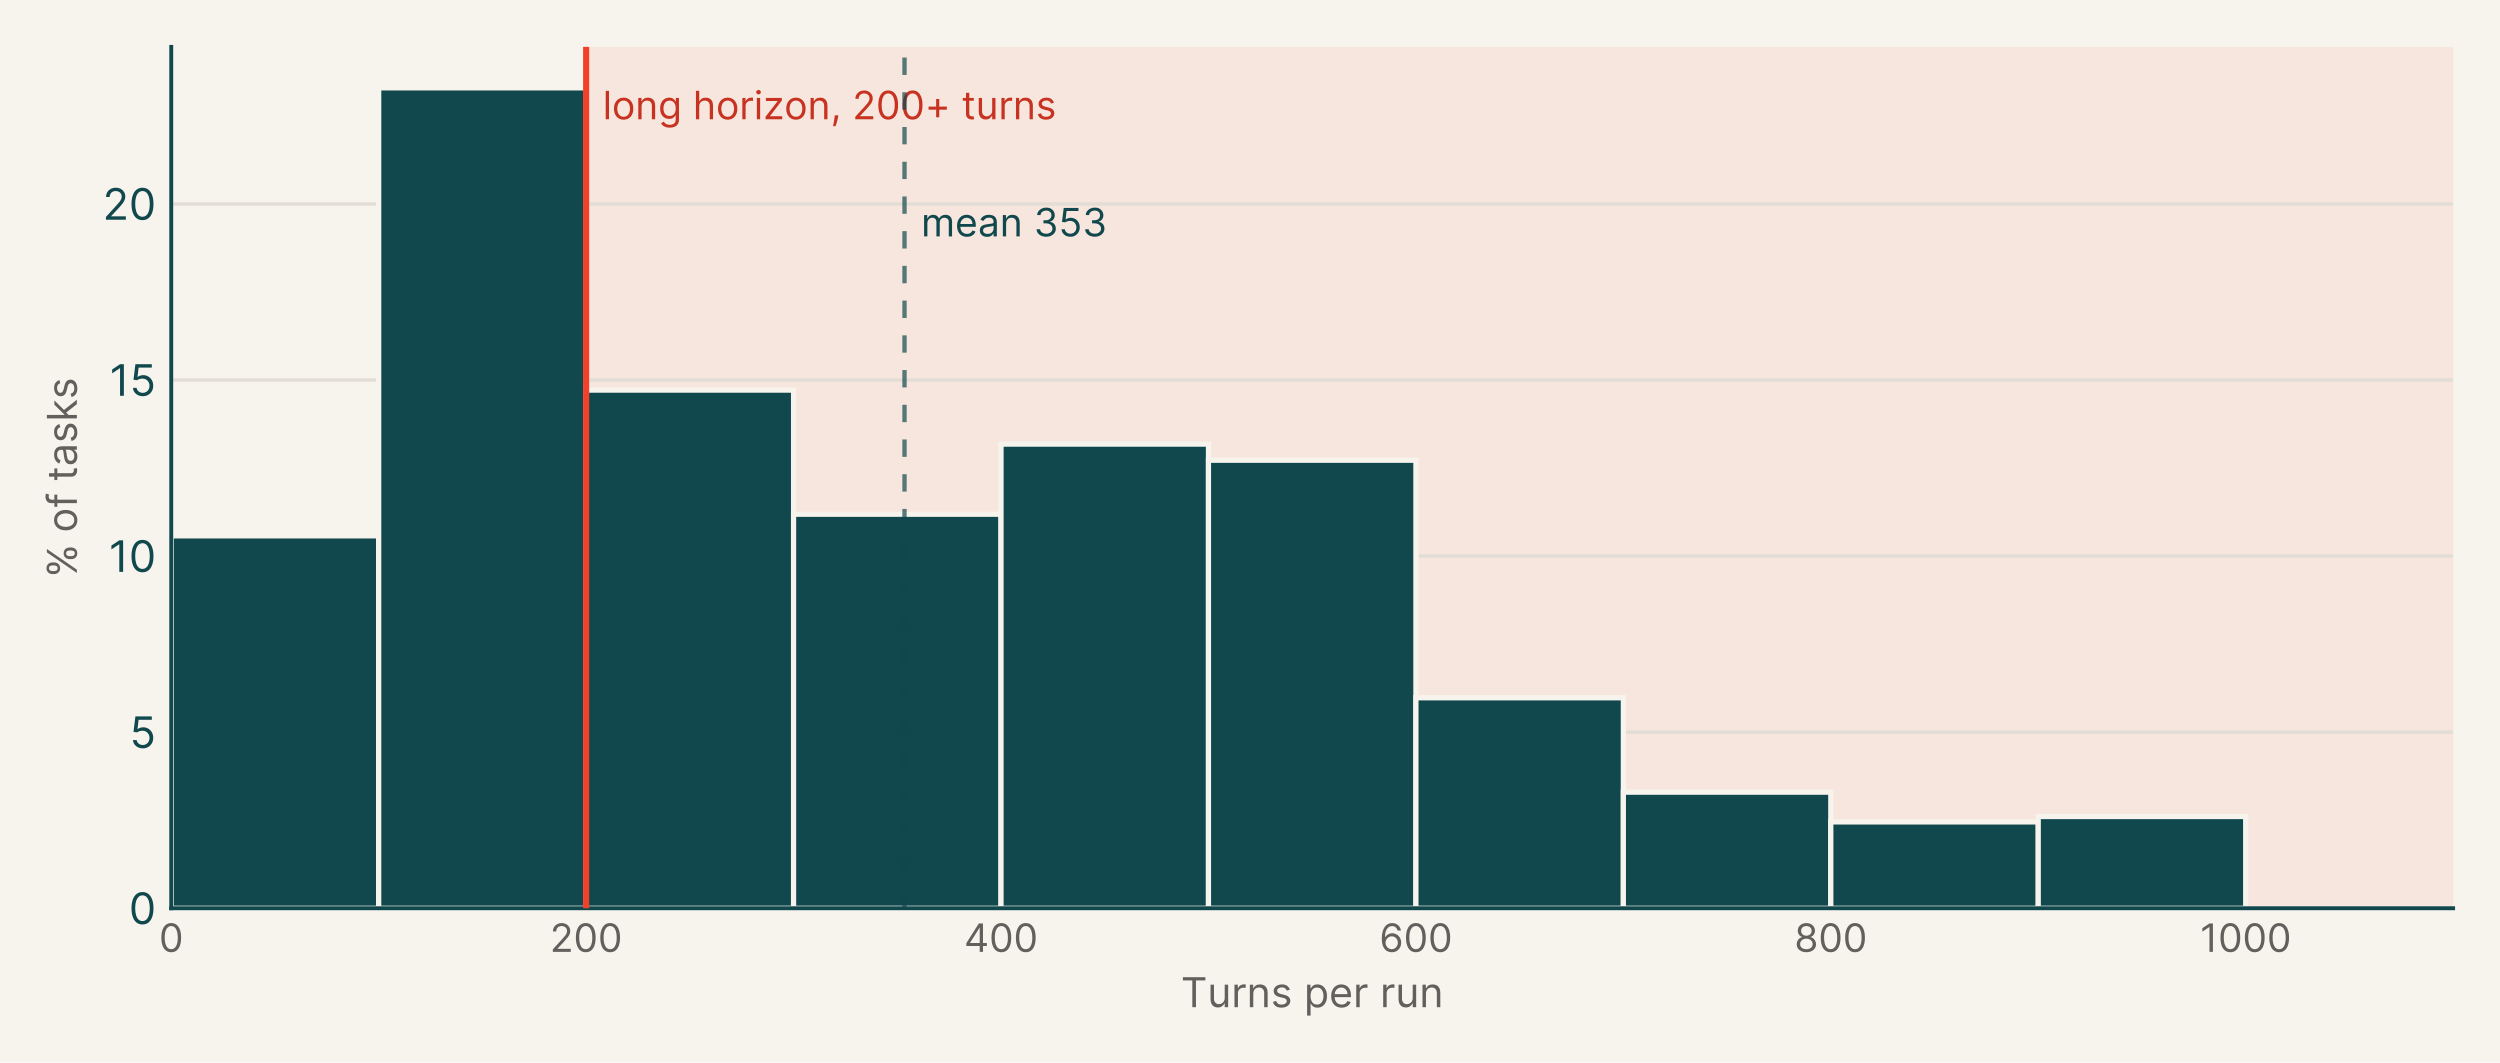
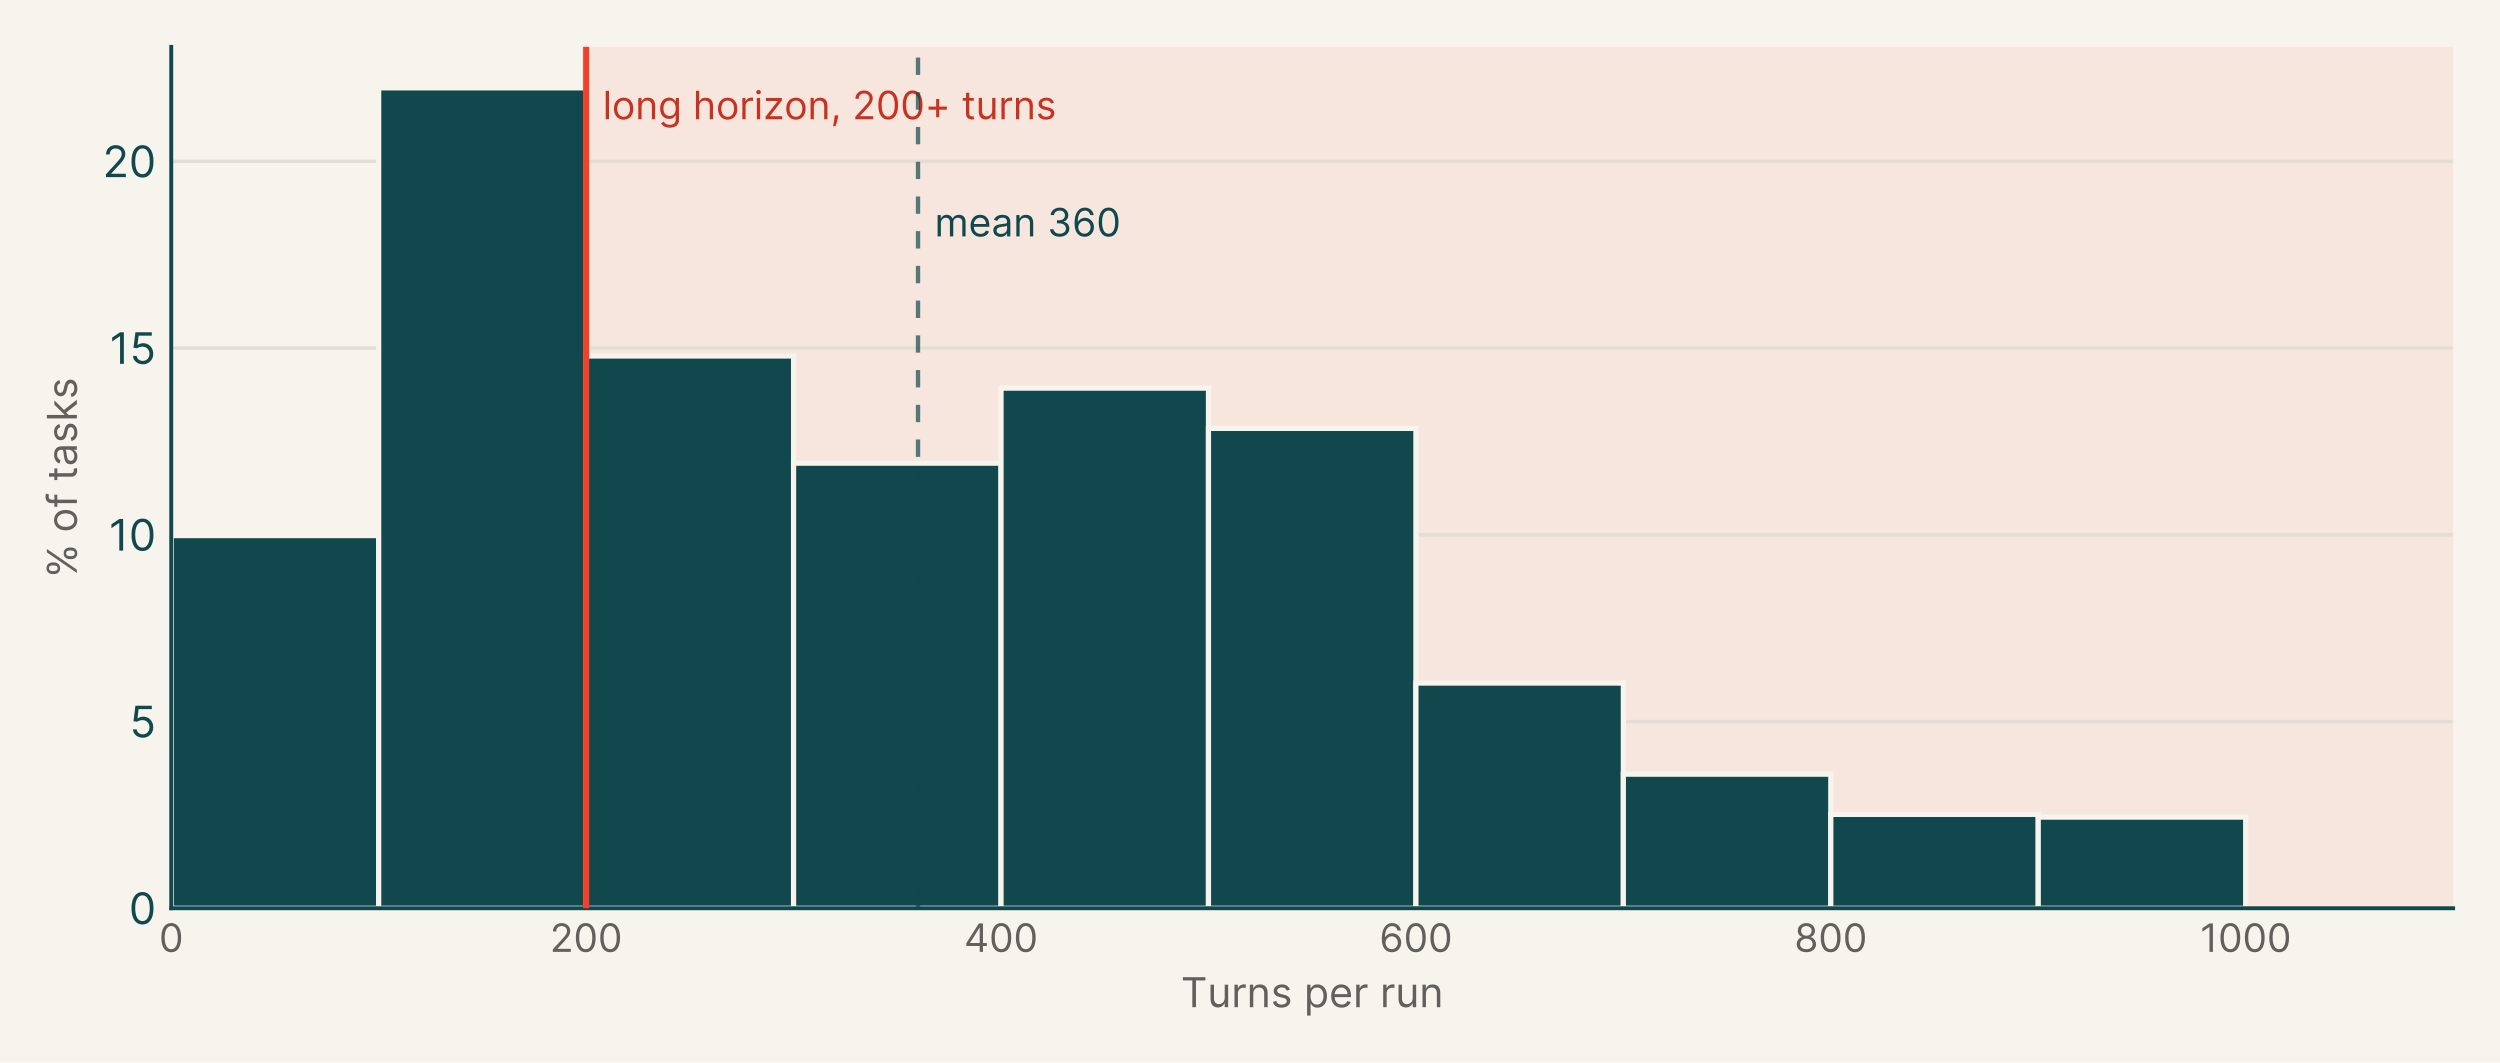
<svg xmlns="http://www.w3.org/2000/svg" xmlns:xlink="http://www.w3.org/1999/xlink" width="576pt" height="244.8pt" viewBox="0 0 576 244.8" version="1.1">
  <defs>
    <style type="text/css">*{stroke-linejoin: round; stroke-linecap: butt}</style>
  </defs>
  <g id="figure_1">
    <g id="patch_1">
      <path d="M 0 244.8  L 576 244.8  L 576 0  L 0 0  z " style="fill: #f7f4ed" />
    </g>
    <g id="axes_1">
      <g id="patch_2">
        <path d="M 39.454 209.26  L 565.2 209.26  L 565.2 10.8  L 39.454 10.8  z " style="fill: #f7f4ed" />
      </g>
      <g id="patch_3">
-         <path d="M 135.044 209.26  L 565.2 209.26  L 565.2 10.8  L 135.044 10.8  z " clip-path="url(#p75a9867b1a)" style="fill: #f44029; fill-opacity: 0.08" />
+         <path d="M 135.044 209.26  L 565.2 209.26  L 565.2 10.8  L 135.044 10.8  z " clip-path="url(#p7170c16aab)" style="fill: #f44029; fill-opacity: 0.08" />
      </g>
      <g id="matplotlib.axis_1">
        <g id="xtick_1">
          <g id="line2d_1" />
          <g id="text_1">
            <g style="fill: #625f5d" transform="translate(36.64187 219.3064) scale(0.09 -0.09)">
              <defs>
                <path id="Inter-Regular-30" d="M 2000 -64  Q 1486 -64 1125 217  Q 764 498 573 1033  Q 382 1568 382 2327  Q 382 3082 574 3617  Q 766 4152 1128 4435  Q 1491 4718 2000 4718  Q 2509 4718 2871 4435  Q 3234 4152 3426 3617  Q 3618 3082 3618 2327  Q 3618 1568 3427 1033  Q 3236 498 2875 217  Q 2514 -64 2000 -64  z M 2000 436  Q 2509 436 2791 927  Q 3073 1418 3073 2327  Q 3073 2932 2944 3357  Q 2816 3782 2576 4004  Q 2336 4227 2000 4227  Q 1496 4227 1211 3730  Q 927 3234 927 2327  Q 927 1723 1054 1300  Q 1182 877 1421 656  Q 1661 436 2000 436  z " transform="scale(0.015625)" />
              </defs>
              <use xlink:href="#Inter-Regular-30" />
            </g>
          </g>
        </g>
        <g id="xtick_2">
          <g id="line2d_2" />
          <g id="text_2">
            <g style="fill: #625f5d" transform="translate(126.6963 219.3064) scale(0.09 -0.09)">
              <defs>
                <path id="Inter-Regular-32" d="M 482 0  L 482 409  L 2018 2091  Q 2289 2386 2464 2605  Q 2639 2825 2724 3019  Q 2809 3214 2809 3427  Q 2809 3673 2692 3852  Q 2575 4032 2373 4129  Q 2171 4227 1918 4227  Q 1650 4227 1451 4117  Q 1252 4007 1144 3809  Q 1036 3611 1036 3345  L 500 3345  Q 500 3755 688 4064  Q 877 4373 1203 4545  Q 1530 4718 1936 4718  Q 2346 4718 2661 4545  Q 2977 4373 3156 4079  Q 3336 3786 3336 3427  Q 3336 3170 3244 2926  Q 3152 2682 2926 2383  Q 2700 2084 2300 1655  L 1255 536  L 1255 500  L 3418 500  L 3418 0  L 482 0  z " transform="scale(0.015625)" />
              </defs>
              <use xlink:href="#Inter-Regular-32" />
              <use xlink:href="#Inter-Regular-30" x="60.511" />
              <use xlink:href="#Inter-Regular-30" x="123.011" />
            </g>
          </g>
        </g>
        <g id="xtick_3">
          <g id="line2d_3" />
          <g id="text_3">
            <g style="fill: #625f5d" transform="translate(222.1205 219.3064) scale(0.09 -0.09)">
              <defs>
                <path id="Inter-Regular-34" d="M 373 955  L 373 1418  L 2418 4655  L 2755 4655  L 2755 3936  L 2527 3936  L 982 1491  L 982 1455  L 3736 1455  L 3736 955  L 373 955  z M 2564 0  L 2564 1095  L 2564 1311  L 2564 4655  L 3100 4655  L 3100 0  L 2564 0  z " transform="scale(0.015625)" />
              </defs>
              <use xlink:href="#Inter-Regular-34" />
              <use xlink:href="#Inter-Regular-30" x="64.205" />
              <use xlink:href="#Inter-Regular-30" x="126.705" />
            </g>
          </g>
        </g>
        <g id="xtick_4">
          <g id="line2d_4" />
          <g id="text_4">
            <g style="fill: #625f5d" transform="translate(317.7935 219.3064) scale(0.09 -0.09)">
              <defs>
                <path id="Inter-Regular-36" d="M 2027 -64  Q 1741 -59 1454 45  Q 1168 150 932 399  Q 696 648 552 1074  Q 409 1500 409 2145  Q 409 2764 525 3242  Q 641 3720 861 4048  Q 1082 4377 1394 4547  Q 1707 4718 2100 4718  Q 2491 4718 2796 4562  Q 3102 4407 3295 4129  Q 3489 3852 3546 3491  L 2991 3491  Q 2914 3805 2691 4011  Q 2468 4218 2100 4218  Q 1559 4218 1249 3747  Q 939 3277 936 2427  L 973 2427  Q 1100 2620 1276 2757  Q 1452 2895 1666 2970  Q 1880 3045 2118 3045  Q 2518 3045 2850 2846  Q 3182 2648 3382 2299  Q 3582 1950 3582 1500  Q 3582 1068 3389 710  Q 3196 352 2847 142  Q 2498 -68 2027 -64  z M 2027 436  Q 2314 436 2542 579  Q 2771 723 2903 964  Q 3036 1205 3036 1500  Q 3036 1789 2908 2026  Q 2780 2264 2556 2404  Q 2332 2545 2046 2545  Q 1830 2545 1643 2460  Q 1457 2375 1317 2227  Q 1177 2080 1097 1890  Q 1018 1700 1018 1491  Q 1018 1214 1149 973  Q 1280 732 1508 584  Q 1736 436 2027 436  z " transform="scale(0.015625)" />
              </defs>
              <use xlink:href="#Inter-Regular-36" />
              <use xlink:href="#Inter-Regular-30" x="62.358" />
              <use xlink:href="#Inter-Regular-30" x="124.858" />
            </g>
          </g>
        </g>
        <g id="xtick_5">
          <g id="line2d_5" />
          <g id="text_5">
            <g style="fill: #625f5d" transform="translate(413.4153 219.3064) scale(0.09 -0.09)">
              <defs>
                <path id="Inter-Regular-38" d="M 1973 -64  Q 1505 -64 1147 103  Q 789 270 589 564  Q 389 859 391 1236  Q 389 1532 507 1783  Q 625 2034 830 2203  Q 1036 2373 1291 2418  L 1291 2445  Q 957 2532 759 2821  Q 561 3111 564 3482  Q 561 3836 743 4115  Q 925 4395 1244 4556  Q 1564 4718 1973 4718  Q 2377 4718 2695 4556  Q 3014 4395 3197 4115  Q 3380 3836 3382 3482  Q 3380 3111 3181 2821  Q 2982 2532 2655 2445  L 2655 2418  Q 2907 2373 3109 2203  Q 3311 2034 3431 1783  Q 3552 1532 3555 1236  Q 3552 859 3351 564  Q 3150 270 2794 103  Q 2439 -64 1973 -64  z M 1973 436  Q 2289 436 2518 538  Q 2748 641 2873 827  Q 2998 1014 3000 1264  Q 2998 1527 2864 1729  Q 2730 1932 2499 2048  Q 2268 2164 1973 2164  Q 1675 2164 1442 2048  Q 1209 1932 1076 1729  Q 943 1527 946 1264  Q 943 1014 1067 827  Q 1191 641 1423 538  Q 1655 436 1973 436  z M 1973 2645  Q 2223 2645 2417 2745  Q 2611 2845 2722 3025  Q 2834 3205 2836 3445  Q 2834 3682 2725 3858  Q 2616 4034 2423 4130  Q 2230 4227 1973 4227  Q 1711 4227 1516 4130  Q 1321 4034 1214 3858  Q 1107 3682 1109 3445  Q 1107 3205 1217 3025  Q 1327 2845 1522 2745  Q 1718 2645 1973 2645  z " transform="scale(0.015625)" />
              </defs>
              <use xlink:href="#Inter-Regular-38" />
              <use xlink:href="#Inter-Regular-30" x="61.648" />
              <use xlink:href="#Inter-Regular-30" x="124.148" />
            </g>
          </g>
        </g>
        <g id="xtick_6">
          <g id="line2d_6" />
          <g id="text_6">
            <g style="fill: #625f5d" transform="translate(506.8771 219.3064) scale(0.09 -0.09)">
              <defs>
                <path id="Inter-Regular-31" d="M 2118 4655  L 2118 0  L 1555 0  L 1555 4064  L 1527 4064  L 391 3309  L 391 3882  L 1555 4655  L 2118 4655  z " transform="scale(0.015625)" />
              </defs>
              <use xlink:href="#Inter-Regular-31" />
              <use xlink:href="#Inter-Regular-30" x="46.449" />
              <use xlink:href="#Inter-Regular-30" x="108.949" />
              <use xlink:href="#Inter-Regular-30" x="171.449" />
            </g>
          </g>
        </g>
        <g id="text_7">
          <g style="fill: #625f5d" transform="translate(272.0786 232.057) scale(0.095 -0.095)">
            <defs>
              <path id="Inter-Regular-54" d="M 309 4155  L 309 4655  L 3800 4655  L 3800 4155  L 2336 4155  L 2336 0  L 1773 0  L 1773 4155  L 309 4155  z " transform="scale(0.015625)" />
              <path id="Inter-Regular-75" d="M 2691 1427  L 2691 3491  L 3227 3491  L 3227 0  L 2691 0  L 2691 591  L 2655 591  Q 2532 325 2273 140  Q 2014 -45 1618 -45  Q 1291 -45 1036 99  Q 782 243 636 535  Q 491 827 491 1273  L 491 3491  L 1027 3491  L 1027 1309  Q 1027 927 1242 700  Q 1457 473 1791 473  Q 1991 473 2199 575  Q 2407 677 2549 888  Q 2691 1100 2691 1427  z " transform="scale(0.015625)" />
              <path id="Inter-Regular-72" d="M 491 0  L 491 3491  L 1009 3491  L 1009 2964  L 1046 2964  Q 1141 3223 1391 3384  Q 1641 3545 1955 3545  Q 2014 3545 2102 3543  Q 2191 3541 2236 3536  L 2236 2991  Q 2209 2998 2112 3012  Q 2016 3027 1909 3027  Q 1655 3027 1456 2921  Q 1257 2816 1142 2630  Q 1027 2445 1027 2209  L 1027 0  L 491 0  z " transform="scale(0.015625)" />
              <path id="Inter-Regular-6e" d="M 1027 2100  L 1027 0  L 491 0  L 491 3491  L 1009 3491  L 1009 2945  L 1055 2945  Q 1177 3211 1427 3373  Q 1677 3536 2073 3536  Q 2427 3536 2693 3392  Q 2959 3248 3107 2956  Q 3255 2664 3255 2218  L 3255 0  L 2718 0  L 2718 2182  Q 2718 2593 2504 2824  Q 2291 3055 1918 3055  Q 1661 3055 1460 2943  Q 1259 2832 1143 2618  Q 1027 2405 1027 2100  z " transform="scale(0.015625)" />
              <path id="Inter-Regular-73" d="M 2964 2709  L 2482 2573  Q 2436 2693 2348 2808  Q 2261 2923 2111 2998  Q 1961 3073 1727 3073  Q 1407 3073 1194 2926  Q 982 2780 982 2555  Q 982 2355 1127 2239  Q 1273 2123 1582 2045  L 2100 1918  Q 2568 1805 2797 1572  Q 3027 1339 3027 973  Q 3027 673 2855 436  Q 2684 200 2377 63  Q 2071 -73 1664 -73  Q 1130 -73 780 159  Q 430 391 336 836  L 846 964  Q 918 682 1121 541  Q 1325 400 1655 400  Q 2030 400 2251 560  Q 2473 720 2473 945  Q 2473 1127 2345 1251  Q 2218 1375 1955 1436  L 1373 1573  Q 893 1686 669 1926  Q 446 2166 446 2527  Q 446 2823 613 3050  Q 780 3277 1069 3406  Q 1359 3536 1727 3536  Q 2246 3536 2542 3309  Q 2839 3082 2964 2709  z " transform="scale(0.015625)" />
              <path id="Inter-Regular-20" transform="scale(0.015625)" />
              <path id="Inter-Regular-70" d="M 491 -1309  L 491 3491  L 1009 3491  L 1009 2936  L 1073 2936  Q 1132 3027 1237 3169  Q 1343 3311 1542 3423  Q 1741 3536 2082 3536  Q 2523 3536 2859 3315  Q 3196 3095 3384 2690  Q 3573 2286 3573 1736  Q 3573 1182 3384 776  Q 3196 370 2861 148  Q 2527 -73 2091 -73  Q 1755 -73 1552 39  Q 1350 152 1241 296  Q 1132 441 1073 536  L 1027 536  L 1027 -1309  L 491 -1309  z M 1018 1745  Q 1018 1350 1134 1049  Q 1250 748 1473 578  Q 1696 409 2018 409  Q 2355 409 2581 587  Q 2807 766 2921 1069  Q 3036 1373 3036 1745  Q 3036 2114 2923 2410  Q 2811 2707 2585 2881  Q 2359 3055 2018 3055  Q 1691 3055 1468 2890  Q 1246 2725 1132 2430  Q 1018 2136 1018 1745  z " transform="scale(0.015625)" />
              <path id="Inter-Regular-65" d="M 1955 -73  Q 1450 -73 1085 151  Q 721 375 524 778  Q 327 1182 327 1718  Q 327 2255 524 2665  Q 721 3075 1074 3305  Q 1427 3536 1900 3536  Q 2173 3536 2439 3445  Q 2705 3355 2923 3151  Q 3141 2948 3270 2614  Q 3400 2280 3400 1791  L 3400 1564  L 709 1564  L 709 2027  L 2855 2027  Q 2855 2323 2738 2554  Q 2621 2786 2406 2920  Q 2191 3055 1900 3055  Q 1580 3055 1347 2897  Q 1114 2739 989 2486  Q 864 2234 864 1945  L 864 1636  Q 864 1241 1001 967  Q 1139 693 1384 551  Q 1630 409 1955 409  Q 2166 409 2337 469  Q 2509 530 2634 651  Q 2759 773 2827 955  L 3346 809  Q 3264 545 3070 346  Q 2877 148 2593 37  Q 2309 -73 1955 -73  z " transform="scale(0.015625)" />
            </defs>
            <use xlink:href="#Inter-Regular-54" />
            <use xlink:href="#Inter-Regular-75" x="64.205" />
            <use xlink:href="#Inter-Regular-72" x="122.301" />
            <use xlink:href="#Inter-Regular-6e" x="159.517" />
            <use xlink:href="#Inter-Regular-73" x="218.04" />
            <use xlink:href="#Inter-Regular-20" x="270.313" />
            <use xlink:href="#Inter-Regular-70" x="298.438" />
            <use xlink:href="#Inter-Regular-65" x="359.375" />
            <use xlink:href="#Inter-Regular-72" x="417.614" />
            <use xlink:href="#Inter-Regular-20" x="454.83" />
            <use xlink:href="#Inter-Regular-72" x="482.955" />
            <use xlink:href="#Inter-Regular-75" x="520.171" />
            <use xlink:href="#Inter-Regular-6e" x="578.267" />
          </g>
        </g>
      </g>
      <g id="matplotlib.axis_2">
        <g id="ytick_1">
          <g id="line2d_7">
-             <path d="M 39.454 209.26  L 565.2 209.26  " clip-path="url(#p75a9867b1a)" style="fill: none; stroke: #e3ded5; stroke-width: 0.8; stroke-linecap: square" />
+             <path d="M 39.454 209.26  L 565.2 209.26  " clip-path="url(#p7170c16aab)" style="fill: none; stroke: #e3ded5; stroke-width: 0.8; stroke-linecap: square" />
          </g>
          <g id="line2d_8" />
          <g id="text_8">
            <g style="fill: #11484e" transform="translate(29.70437 212.897) scale(0.1 -0.1)">
              <use xlink:href="#Inter-Regular-30" />
            </g>
          </g>
        </g>
        <g id="ytick_2">
          <g id="line2d_9">
-             <path d="M 39.454 168.692  L 565.2 168.692  " clip-path="url(#p75a9867b1a)" style="fill: none; stroke: #e3ded5; stroke-width: 0.8; stroke-linecap: square" />
+             <path d="M 39.454 166.239  L 565.2 166.239  " clip-path="url(#p7170c16aab)" style="fill: none; stroke: #e3ded5; stroke-width: 0.8; stroke-linecap: square" />
          </g>
          <g id="line2d_10" />
          <g id="text_9">
-             <g style="fill: #11484e" transform="translate(29.87469 172.3283) scale(0.1 -0.1)">
+             <g style="fill: #11484e" transform="translate(29.87469 169.8757) scale(0.1 -0.1)">
              <defs>
                <path id="Inter-Regular-35" d="M 1936 -64  Q 1536 -64 1216 95  Q 896 255 702 532  Q 509 809 491 1164  L 1036 1164  Q 1068 848 1324 642  Q 1580 436 1936 436  Q 2223 436 2447 570  Q 2671 705 2799 940  Q 2927 1175 2927 1473  Q 2927 1777 2794 2017  Q 2661 2257 2429 2395  Q 2198 2534 1900 2536  Q 1686 2539 1461 2472  Q 1236 2405 1091 2300  L 564 2364  L 846 4655  L 3264 4655  L 3264 4155  L 1318 4155  L 1155 2782  L 1182 2782  Q 1325 2895 1541 2970  Q 1757 3045 1991 3045  Q 2418 3045 2753 2842  Q 3089 2639 3281 2286  Q 3473 1934 3473 1482  Q 3473 1036 3274 687  Q 3075 339 2727 137  Q 2380 -64 1936 -64  z " transform="scale(0.015625)" />
              </defs>
              <use xlink:href="#Inter-Regular-35" />
            </g>
          </g>
        </g>
        <g id="ytick_3">
          <g id="line2d_11">
-             <path d="M 39.454 128.123  L 565.2 128.123  " clip-path="url(#p75a9867b1a)" style="fill: none; stroke: #e3ded5; stroke-width: 0.8; stroke-linecap: square" />
+             <path d="M 39.454 123.218  L 565.2 123.218  " clip-path="url(#p7170c16aab)" style="fill: none; stroke: #e3ded5; stroke-width: 0.8; stroke-linecap: square" />
          </g>
          <g id="line2d_12" />
          <g id="text_10">
-             <g style="fill: #11484e" transform="translate(25.05906 131.7596) scale(0.1 -0.1)">
+             <g style="fill: #11484e" transform="translate(25.05906 126.8543) scale(0.1 -0.1)">
              <use xlink:href="#Inter-Regular-31" />
              <use xlink:href="#Inter-Regular-30" x="46.449" />
            </g>
          </g>
        </g>
        <g id="ytick_4">
          <g id="line2d_13">
-             <path d="M 39.454 87.554  L 565.2 87.554  " clip-path="url(#p75a9867b1a)" style="fill: none; stroke: #e3ded5; stroke-width: 0.8; stroke-linecap: square" />
+             <path d="M 39.454 80.196  L 565.2 80.196  " clip-path="url(#p7170c16aab)" style="fill: none; stroke: #e3ded5; stroke-width: 0.8; stroke-linecap: square" />
          </g>
          <g id="line2d_14" />
          <g id="text_11">
-             <g style="fill: #11484e" transform="translate(25.22938 91.19087) scale(0.1 -0.1)">
+             <g style="fill: #11484e" transform="translate(25.22938 83.83297) scale(0.1 -0.1)">
              <use xlink:href="#Inter-Regular-31" />
              <use xlink:href="#Inter-Regular-35" x="46.449" />
            </g>
          </g>
        </g>
        <g id="ytick_5">
          <g id="line2d_15">
-             <path d="M 39.454 46.985  L 565.2 46.985  " clip-path="url(#p75a9867b1a)" style="fill: none; stroke: #e3ded5; stroke-width: 0.8; stroke-linecap: square" />
+             <path d="M 39.454 37.175  L 565.2 37.175  " clip-path="url(#p7170c16aab)" style="fill: none; stroke: #e3ded5; stroke-width: 0.8; stroke-linecap: square" />
          </g>
          <g id="line2d_16" />
          <g id="text_12">
-             <g style="fill: #11484e" transform="translate(23.65281 50.62215) scale(0.1 -0.1)">
+             <g style="fill: #11484e" transform="translate(23.65281 40.81162) scale(0.1 -0.1)">
              <use xlink:href="#Inter-Regular-32" />
              <use xlink:href="#Inter-Regular-30" x="60.511" />
            </g>
          </g>
        </g>
        <g id="text_13">
          <g style="fill: #625f5d" transform="translate(17.70977 133.0654) rotate(-90) scale(0.095 -0.095)">
            <defs>
              <path id="Inter-Regular-25" d="M 2855 873  L 2855 1118  Q 2855 1373 2960 1585  Q 3066 1798 3269 1926  Q 3473 2055 3764 2055  Q 4059 2055 4259 1926  Q 4459 1798 4561 1585  Q 4664 1373 4664 1118  L 4664 873  Q 4664 618 4560 405  Q 4457 193 4256 64  Q 4055 -64 3764 -64  Q 3468 -64 3266 64  Q 3064 193 2959 405  Q 2855 618 2855 873  z M 3318 1118  L 3318 873  Q 3318 661 3418 494  Q 3518 327 3764 327  Q 4002 327 4101 494  Q 4200 661 4200 873  L 4200 1118  Q 4200 1330 4104 1497  Q 4009 1664 3764 1664  Q 3525 1664 3421 1497  Q 3318 1330 3318 1118  z M 536 3536  L 536 3782  Q 536 4036 642 4248  Q 748 4461 951 4589  Q 1155 4718 1446 4718  Q 1741 4718 1941 4589  Q 2141 4461 2243 4248  Q 2346 4036 2346 3782  L 2346 3536  Q 2346 3282 2242 3069  Q 2139 2857 1937 2728  Q 1736 2600 1446 2600  Q 1150 2600 948 2728  Q 746 2857 641 3069  Q 536 3282 536 3536  z M 1000 3782  L 1000 3536  Q 1000 3325 1100 3158  Q 1200 2991 1446 2991  Q 1684 2991 1783 3158  Q 1882 3325 1882 3536  L 1882 3782  Q 1882 3993 1786 4160  Q 1691 4327 1446 4327  Q 1207 4327 1103 4160  Q 1000 3993 1000 3782  z M 709 0  L 3909 4655  L 4427 4655  L 1227 0  L 709 0  z " transform="scale(0.015625)" />
              <path id="Inter-Regular-6f" d="M 1909 -73  Q 1436 -73 1080 152  Q 725 377 526 781  Q 327 1186 327 1727  Q 327 2273 526 2679  Q 725 3086 1080 3311  Q 1436 3536 1909 3536  Q 2382 3536 2737 3311  Q 3093 3086 3292 2679  Q 3491 2273 3491 1727  Q 3491 1186 3292 781  Q 3093 377 2737 152  Q 2382 -73 1909 -73  z M 1909 409  Q 2268 409 2500 593  Q 2732 777 2843 1077  Q 2955 1377 2955 1727  Q 2955 2077 2843 2379  Q 2732 2682 2500 2868  Q 2268 3055 1909 3055  Q 1550 3055 1318 2868  Q 1086 2682 975 2379  Q 864 2077 864 1727  Q 864 1377 975 1077  Q 1086 777 1318 593  Q 1550 409 1909 409  z " transform="scale(0.015625)" />
              <path id="Inter-Regular-66" d="M 2046 3491  L 2046 3036  L 164 3036  L 164 3491  L 2046 3491  z M 727 0  L 727 3973  Q 727 4273 868 4473  Q 1009 4673 1234 4773  Q 1459 4873 1709 4873  Q 1907 4873 2032 4841  Q 2157 4809 2218 4782  L 2064 4318  Q 2023 4332 1951 4352  Q 1880 4373 1764 4373  Q 1498 4373 1381 4239  Q 1264 4105 1264 3845  L 1264 0  L 727 0  z " transform="scale(0.015625)" />
              <path id="Inter-Regular-74" d="M 2009 3491  L 2009 3036  L 200 3036  L 200 3491  L 2009 3491  z M 727 4327  L 1264 4327  L 1264 1000  Q 1264 773 1331 660  Q 1398 548 1503 510  Q 1609 473 1727 473  Q 1816 473 1873 483  Q 1930 493 1964 500  L 2073 18  Q 2018 -2 1920 -23  Q 1823 -45 1673 -45  Q 1446 -45 1228 52  Q 1011 150 869 350  Q 727 550 727 855  L 727 4327  z " transform="scale(0.015625)" />
              <path id="Inter-Regular-61" d="M 1518 -82  Q 1186 -82 916 44  Q 646 170 486 410  Q 327 650 327 991  Q 327 1291 445 1478  Q 564 1666 761 1773  Q 959 1880 1199 1933  Q 1439 1986 1682 2018  Q 2000 2059 2199 2080  Q 2398 2102 2490 2154  Q 2582 2207 2582 2336  L 2582 2355  Q 2582 2691 2399 2877  Q 2216 3064 1846 3064  Q 1461 3064 1243 2895  Q 1025 2727 936 2536  L 427 2718  Q 564 3036 792 3214  Q 1021 3393 1292 3464  Q 1564 3536 1827 3536  Q 1996 3536 2215 3496  Q 2434 3457 2640 3334  Q 2846 3211 2982 2963  Q 3118 2716 3118 2300  L 3118 0  L 2582 0  L 2582 473  L 2555 473  Q 2500 359 2373 229  Q 2246 100 2034 9  Q 1823 -82 1518 -82  z M 1600 400  Q 1918 400 2137 525  Q 2357 650 2469 847  Q 2582 1045 2582 1264  L 2582 1755  Q 2548 1714 2433 1681  Q 2318 1648 2169 1624  Q 2021 1600 1881 1583  Q 1741 1566 1655 1555  Q 1446 1527 1265 1467  Q 1084 1407 974 1287  Q 864 1168 864 964  Q 864 684 1072 542  Q 1280 400 1600 400  z " transform="scale(0.015625)" />
              <path id="Inter-Regular-6b" d="M 991 1273  L 982 1936  L 1091 1936  L 2618 3491  L 3282 3491  L 1655 1845  L 1609 1845  L 991 1273  z M 491 0  L 491 4655  L 1027 4655  L 1027 0  L 491 0  z M 2709 0  L 1346 1727  L 1727 2100  L 3391 0  L 2709 0  z " transform="scale(0.015625)" />
            </defs>
            <use xlink:href="#Inter-Regular-25" />
            <use xlink:href="#Inter-Regular-20" x="81.25" />
            <use xlink:href="#Inter-Regular-6f" x="109.375" />
            <use xlink:href="#Inter-Regular-66" x="169.034" />
            <use xlink:href="#Inter-Regular-20" x="205.114" />
            <use xlink:href="#Inter-Regular-74" x="233.239" />
            <use xlink:href="#Inter-Regular-61" x="269.602" />
            <use xlink:href="#Inter-Regular-73" x="325.994" />
            <use xlink:href="#Inter-Regular-6b" x="378.267" />
            <use xlink:href="#Inter-Regular-73" x="432.671" />
          </g>
        </g>
      </g>
      <g id="patch_4">
-         <path d="M 39.454 209.26  L 87.249 209.26  L 87.249 123.46  L 39.454 123.46  z " clip-path="url(#p75a9867b1a)" style="fill: #11484e; stroke: #f7f4ed; stroke-width: 1.2; stroke-linejoin: miter" />
+         <path d="M 39.454 209.26  L 87.249 209.26  L 87.249 123.403  L 39.454 123.403  z " clip-path="url(#p7170c16aab)" style="fill: #11484e; stroke: #f7f4ed; stroke-width: 1.2; stroke-linejoin: miter" />
      </g>
      <g id="patch_5">
-         <path d="M 87.249 209.26  L 135.044 209.26  L 135.044 20.25  L 87.249 20.25  z " clip-path="url(#p75a9867b1a)" style="fill: #11484e; stroke: #f7f4ed; stroke-width: 1.2; stroke-linejoin: miter" />
+         <path d="M 87.249 209.26  L 135.044 209.26  L 135.044 20.25  L 87.249 20.25  z " clip-path="url(#p7170c16aab)" style="fill: #11484e; stroke: #f7f4ed; stroke-width: 1.2; stroke-linejoin: miter" />
      </g>
      <g id="patch_6">
-         <path d="M 135.044 209.26  L 182.84 209.26  L 182.84 89.886  L 135.044 89.886  z " clip-path="url(#p75a9867b1a)" style="fill: #11484e; stroke: #f7f4ed; stroke-width: 1.2; stroke-linejoin: miter" />
+         <path d="M 135.044 209.26  L 182.84 209.26  L 182.84 82.018  L 135.044 82.018  z " clip-path="url(#p7170c16aab)" style="fill: #11484e; stroke: #f7f4ed; stroke-width: 1.2; stroke-linejoin: miter" />
      </g>
      <g id="patch_7">
-         <path d="M 182.84 209.26  L 230.635 209.26  L 230.635 118.486  L 182.84 118.486  z " clip-path="url(#p75a9867b1a)" style="fill: #11484e; stroke: #f7f4ed; stroke-width: 1.2; stroke-linejoin: miter" />
+         <path d="M 182.84 209.26  L 230.635 209.26  L 230.635 106.726  L 182.84 106.726  z " clip-path="url(#p7170c16aab)" style="fill: #11484e; stroke: #f7f4ed; stroke-width: 1.2; stroke-linejoin: miter" />
      </g>
      <g id="patch_8">
-         <path d="M 230.635 209.26  L 278.43 209.26  L 278.43 102.321  L 230.635 102.321  z " clip-path="url(#p75a9867b1a)" style="fill: #11484e; stroke: #f7f4ed; stroke-width: 1.2; stroke-linejoin: miter" />
+         <path d="M 230.635 209.26  L 278.43 209.26  L 278.43 89.431  L 230.635 89.431  z " clip-path="url(#p7170c16aab)" style="fill: #11484e; stroke: #f7f4ed; stroke-width: 1.2; stroke-linejoin: miter" />
      </g>
      <g id="patch_9">
-         <path d="M 278.43 209.26  L 326.225 209.26  L 326.225 106.051  L 278.43 106.051  z " clip-path="url(#p75a9867b1a)" style="fill: #11484e; stroke: #f7f4ed; stroke-width: 1.2; stroke-linejoin: miter" />
+         <path d="M 278.43 209.26  L 326.225 209.26  L 326.225 98.696  L 278.43 98.696  z " clip-path="url(#p7170c16aab)" style="fill: #11484e; stroke: #f7f4ed; stroke-width: 1.2; stroke-linejoin: miter" />
      </g>
      <g id="patch_10">
-         <path d="M 326.225 209.26  L 374.02 209.26  L 374.02 160.764  L 326.225 160.764  z " clip-path="url(#p75a9867b1a)" style="fill: #11484e; stroke: #f7f4ed; stroke-width: 1.2; stroke-linejoin: miter" />
+         <path d="M 326.225 209.26  L 374.02 209.26  L 374.02 157.375  L 326.225 157.375  z " clip-path="url(#p7170c16aab)" style="fill: #11484e; stroke: #f7f4ed; stroke-width: 1.2; stroke-linejoin: miter" />
      </g>
      <g id="patch_11">
-         <path d="M 374.02 209.26  L 421.815 209.26  L 421.815 182.525  L 374.02 182.525  z " clip-path="url(#p75a9867b1a)" style="fill: #11484e; stroke: #f7f4ed; stroke-width: 1.2; stroke-linejoin: miter" />
+         <path d="M 374.02 209.26  L 421.815 209.26  L 421.815 178.376  L 374.02 178.376  z " clip-path="url(#p7170c16aab)" style="fill: #11484e; stroke: #f7f4ed; stroke-width: 1.2; stroke-linejoin: miter" />
      </g>
      <g id="patch_12">
-         <path d="M 421.815 209.26  L 469.61 209.26  L 469.61 189.365  L 421.815 189.365  z " clip-path="url(#p75a9867b1a)" style="fill: #11484e; stroke: #f7f4ed; stroke-width: 1.2; stroke-linejoin: miter" />
+         <path d="M 421.815 209.26  L 469.61 209.26  L 469.61 187.642  L 421.815 187.642  z " clip-path="url(#p7170c16aab)" style="fill: #11484e; stroke: #f7f4ed; stroke-width: 1.2; stroke-linejoin: miter" />
      </g>
      <g id="patch_13">
-         <path d="M 469.61 209.26  L 517.405 209.26  L 517.405 188.121  L 469.61 188.121  z " clip-path="url(#p75a9867b1a)" style="fill: #11484e; stroke: #f7f4ed; stroke-width: 1.2; stroke-linejoin: miter" />
+         <path d="M 469.61 209.26  L 517.405 209.26  L 517.405 188.259  L 469.61 188.259  z " clip-path="url(#p7170c16aab)" style="fill: #11484e; stroke: #f7f4ed; stroke-width: 1.2; stroke-linejoin: miter" />
      </g>
      <g id="patch_14">
        <path d="M 39.454 209.26  L 39.454 10.8  " style="fill: none; stroke: #11484e; stroke-width: 0.9; stroke-linejoin: miter; stroke-linecap: square" />
      </g>
      <g id="patch_15">
        <path d="M 39.454 209.26  L 565.2 209.26  " style="fill: none; stroke: #11484e; stroke-width: 0.9; stroke-linejoin: miter; stroke-linecap: square" />
      </g>
      <g id="line2d_17">
-         <path d="M 135.044 209.26  L 135.044 10.8  " clip-path="url(#p75a9867b1a)" style="fill: none; stroke: #f44029; stroke-width: 1.4; stroke-linecap: square" />
+         <path d="M 135.044 209.26  L 135.044 10.8  " clip-path="url(#p7170c16aab)" style="fill: none; stroke: #f44029; stroke-width: 1.4; stroke-linecap: square" />
      </g>
      <g id="text_14">
        <g style="fill: #c83220" transform="translate(138.8681 27.47302) scale(0.09 -0.09)">
          <defs>
            <path id="Inter-Regular-6c" d="M 1027 4655  L 1027 0  L 491 0  L 491 4655  L 1027 4655  z " transform="scale(0.015625)" />
            <path id="Inter-Regular-67" d="M 1900 -1382  Q 1511 -1382 1231 -1283  Q 952 -1184 767 -1024  Q 582 -864 473 -682  L 900 -382  Q 973 -477 1084 -601  Q 1196 -725 1390 -817  Q 1584 -909 1900 -909  Q 2323 -909 2598 -704  Q 2873 -500 2873 -64  L 2873 645  L 2827 645  Q 2768 550 2660 410  Q 2552 270 2351 162  Q 2150 55 1809 55  Q 1386 55 1051 255  Q 716 455 521 836  Q 327 1218 327 1764  Q 327 2300 516 2699  Q 705 3098 1041 3317  Q 1377 3536 1818 3536  Q 2159 3536 2360 3423  Q 2561 3311 2669 3169  Q 2777 3027 2836 2936  L 2891 2936  L 2891 3491  L 3409 3491  L 3409 -100  Q 3409 -550 3205 -833  Q 3002 -1116 2660 -1249  Q 2318 -1382 1900 -1382  z M 1882 536  Q 2205 536 2427 684  Q 2650 832 2766 1109  Q 2882 1386 2882 1773  Q 2882 2150 2768 2438  Q 2655 2727 2432 2891  Q 2209 3055 1882 3055  Q 1541 3055 1315 2882  Q 1089 2709 976 2418  Q 864 2127 864 1773  Q 864 1409 978 1130  Q 1093 852 1319 694  Q 1546 536 1882 536  z " transform="scale(0.015625)" />
            <path id="Inter-Regular-68" d="M 1027 2100  L 1027 0  L 491 0  L 491 4655  L 1027 4655  L 1027 2945  L 1073 2945  Q 1196 3216 1442 3376  Q 1689 3536 2100 3536  Q 2457 3536 2725 3394  Q 2993 3252 3142 2960  Q 3291 2668 3291 2218  L 3291 0  L 2755 0  L 2755 2182  Q 2755 2598 2540 2826  Q 2325 3055 1946 3055  Q 1682 3055 1474 2943  Q 1266 2832 1146 2618  Q 1027 2405 1027 2100  z " transform="scale(0.015625)" />
            <path id="Inter-Regular-69" d="M 491 0  L 491 3491  L 1027 3491  L 1027 0  L 491 0  z M 764 4073  Q 607 4073 494 4179  Q 382 4286 382 4436  Q 382 4586 494 4693  Q 607 4800 764 4800  Q 921 4800 1033 4693  Q 1146 4586 1146 4436  Q 1146 4286 1033 4179  Q 921 4073 764 4073  z " transform="scale(0.015625)" />
            <path id="Inter-Regular-7a" d="M 391 0  L 391 409  L 2373 2955  L 2373 2991  L 455 2991  L 455 3491  L 3064 3491  L 3064 3064  L 1136 536  L 1136 500  L 3127 500  L 3127 0  L 391 0  z " transform="scale(0.015625)" />
            <path id="Inter-Regular-2c" d="M 1291 636  L 1255 391  Q 1216 132 1137 -163  Q 1059 -459 975 -720  Q 891 -982 836 -1136  L 427 -1136  Q 457 -991 504 -752  Q 552 -514 601 -219  Q 650 75 682 382  L 709 636  L 1291 636  z " transform="scale(0.015625)" />
            <path id="Inter-Regular-2b" d="M 1855 318  L 1855 3318  L 2364 3318  L 2364 318  L 1855 318  z M 609 1564  L 609 2073  L 3609 2073  L 3609 1564  L 609 1564  z " transform="scale(0.015625)" />
          </defs>
          <use xlink:href="#Inter-Regular-6c" />
          <use xlink:href="#Inter-Regular-6f" x="23.722" />
          <use xlink:href="#Inter-Regular-6e" x="83.381" />
          <use xlink:href="#Inter-Regular-67" x="141.903" />
          <use xlink:href="#Inter-Regular-20" x="202.841" />
          <use xlink:href="#Inter-Regular-68" x="230.966" />
          <use xlink:href="#Inter-Regular-6f" x="290.057" />
          <use xlink:href="#Inter-Regular-72" x="349.716" />
          <use xlink:href="#Inter-Regular-69" x="386.932" />
          <use xlink:href="#Inter-Regular-7a" x="410.653" />
          <use xlink:href="#Inter-Regular-6f" x="464.773" />
          <use xlink:href="#Inter-Regular-6e" x="524.432" />
          <use xlink:href="#Inter-Regular-2c" x="582.955" />
          <use xlink:href="#Inter-Regular-20" x="610.938" />
          <use xlink:href="#Inter-Regular-32" x="639.063" />
          <use xlink:href="#Inter-Regular-30" x="699.574" />
          <use xlink:href="#Inter-Regular-30" x="762.074" />
          <use xlink:href="#Inter-Regular-2b" x="824.574" />
          <use xlink:href="#Inter-Regular-20" x="890.483" />
          <use xlink:href="#Inter-Regular-74" x="918.608" />
          <use xlink:href="#Inter-Regular-75" x="954.972" />
          <use xlink:href="#Inter-Regular-72" x="1013.068" />
          <use xlink:href="#Inter-Regular-6e" x="1050.284" />
          <use xlink:href="#Inter-Regular-73" x="1108.807" />
        </g>
      </g>
      <g id="line2d_18">
-         <path d="M 208.398 209.26  L 208.398 10.8  " clip-path="url(#p75a9867b1a)" style="fill: none; stroke-dasharray: 4,4; stroke-dashoffset: 0; stroke: #11484e; stroke-opacity: 0.7" />
+         <path d="M 211.511 209.26  L 211.511 10.8  " clip-path="url(#p7170c16aab)" style="fill: none; stroke-dasharray: 4,4; stroke-dashoffset: 0; stroke: #11484e; stroke-opacity: 0.7" />
      </g>
      <g id="text_15">
-         <g style="fill: #11484e" transform="translate(212.2219 54.46127) scale(0.09 -0.09)">
+         <g style="fill: #11484e" transform="translate(215.3342 54.46127) scale(0.09 -0.09)">
          <defs>
            <path id="Inter-Regular-6d" d="M 491 0  L 491 3491  L 1009 3491  L 1009 2945  L 1055 2945  Q 1164 3225 1407 3380  Q 1650 3536 1991 3536  Q 2336 3536 2567 3380  Q 2798 3225 2927 2945  L 2964 2945  Q 3098 3216 3366 3376  Q 3634 3536 4009 3536  Q 4477 3536 4775 3244  Q 5073 2952 5073 2336  L 5073 0  L 4536 0  L 4536 2336  Q 4536 2723 4325 2889  Q 4114 3055 3827 3055  Q 3459 3055 3257 2833  Q 3055 2611 3055 2273  L 3055 0  L 2509 0  L 2509 2391  Q 2509 2689 2316 2872  Q 2123 3055 1818 3055  Q 1609 3055 1428 2943  Q 1248 2832 1137 2635  Q 1027 2439 1027 2182  L 1027 0  L 491 0  z " transform="scale(0.015625)" />
            <path id="Inter-Regular-33" d="M 2055 -64  Q 1605 -64 1253 90  Q 902 245 696 521  Q 491 798 473 1164  L 1046 1164  Q 1064 939 1200 776  Q 1336 614 1556 525  Q 1777 436 2046 436  Q 2346 436 2577 540  Q 2809 645 2941 831  Q 3073 1018 3073 1264  Q 3073 1520 2945 1717  Q 2818 1914 2572 2025  Q 2327 2136 1973 2136  L 1600 2136  L 1600 2636  L 1973 2636  Q 2250 2636 2460 2736  Q 2671 2836 2790 3018  Q 2909 3200 2909 3445  Q 2909 3682 2804 3857  Q 2700 4032 2510 4129  Q 2321 4227 2064 4227  Q 1823 4227 1610 4139  Q 1398 4052 1264 3887  Q 1130 3723 1118 3491  L 573 3491  Q 586 3857 793 4133  Q 1000 4409 1335 4563  Q 1671 4718 2073 4718  Q 2505 4718 2814 4544  Q 3123 4370 3289 4086  Q 3455 3802 3455 3473  Q 3455 3080 3249 2802  Q 3043 2525 2691 2418  L 2691 2382  Q 3132 2309 3379 2008  Q 3627 1707 3627 1264  Q 3627 884 3421 583  Q 3216 282 2861 109  Q 2507 -64 2055 -64  z " transform="scale(0.015625)" />
          </defs>
          <use xlink:href="#Inter-Regular-6d" />
          <use xlink:href="#Inter-Regular-65" x="86.932" />
          <use xlink:href="#Inter-Regular-61" x="145.17" />
          <use xlink:href="#Inter-Regular-6e" x="201.563" />
          <use xlink:href="#Inter-Regular-20" x="260.085" />
          <use xlink:href="#Inter-Regular-33" x="288.21" />
-           <use xlink:href="#Inter-Regular-35" x="351.847" />
-           <use xlink:href="#Inter-Regular-33" x="412.642" />
+           <use xlink:href="#Inter-Regular-36" x="351.847" />
+           <use xlink:href="#Inter-Regular-30" x="414.205" />
        </g>
      </g>
    </g>
  </g>
  <defs>
-     <clipPath id="p75a9867b1a">
+     <clipPath id="p7170c16aab">
      <rect x="39.454" y="10.8" width="525.746" height="198.46" />
    </clipPath>
  </defs>
</svg>
